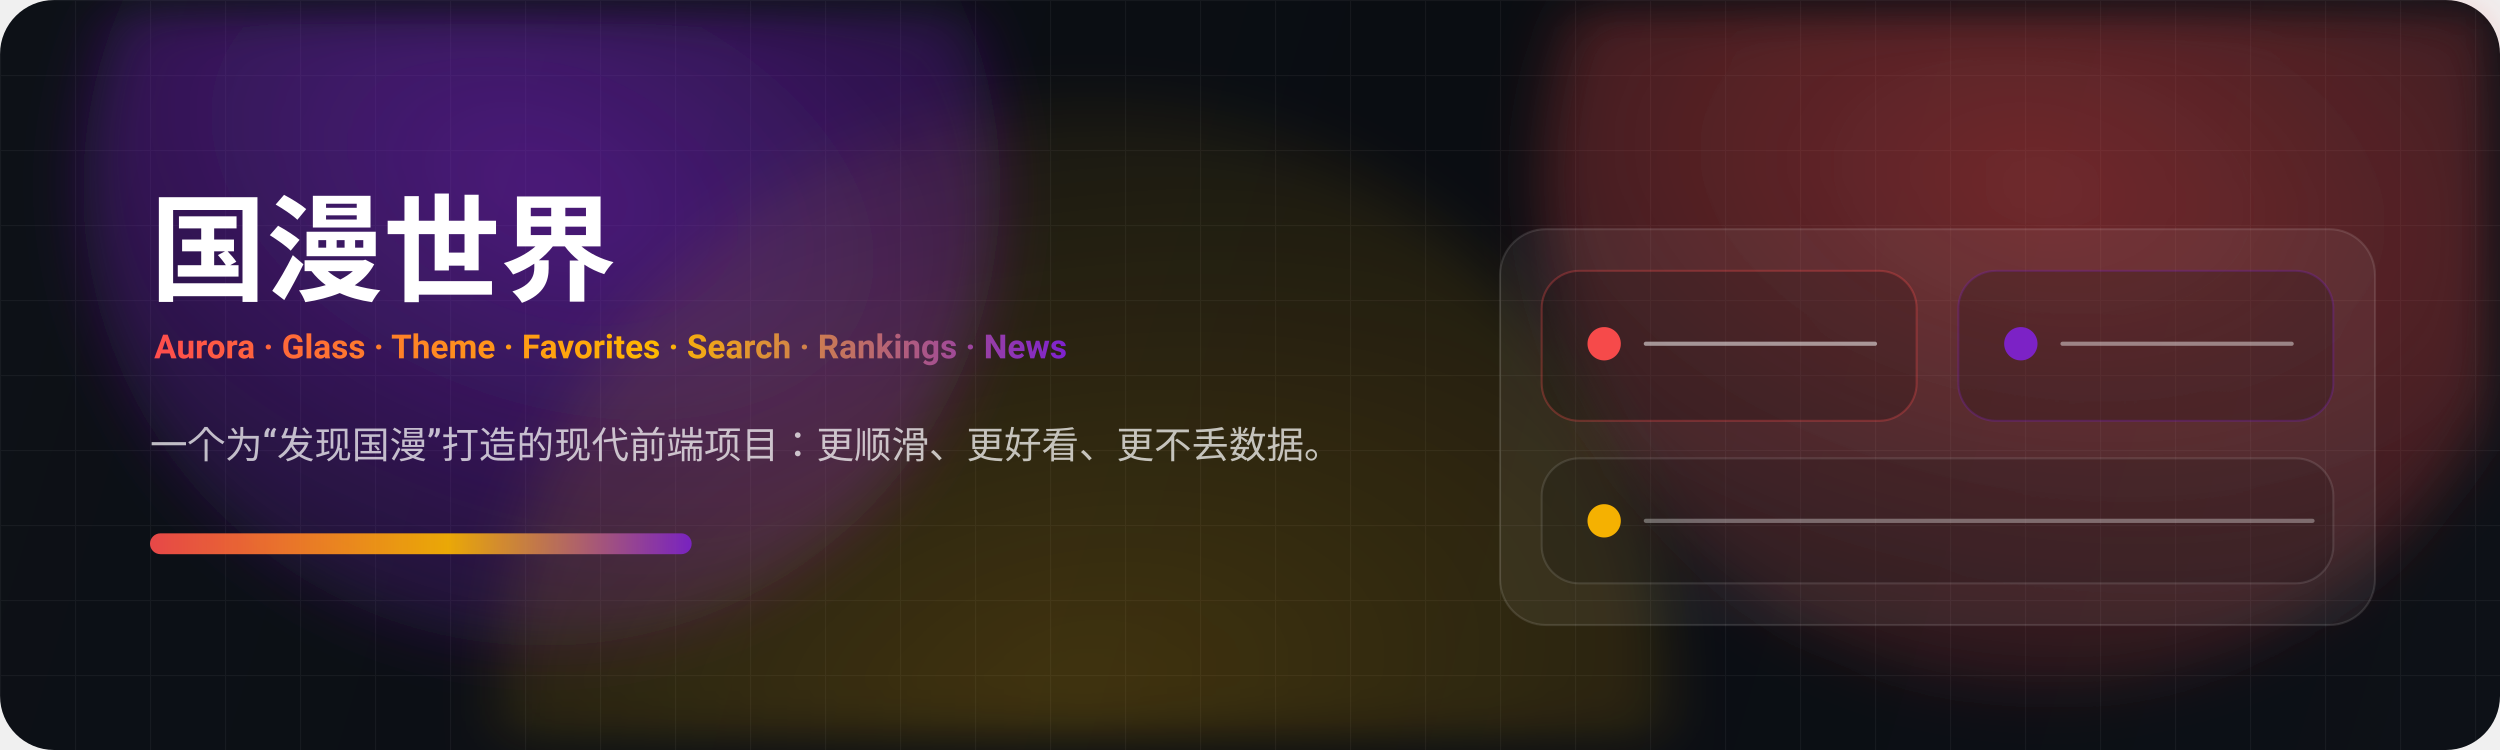
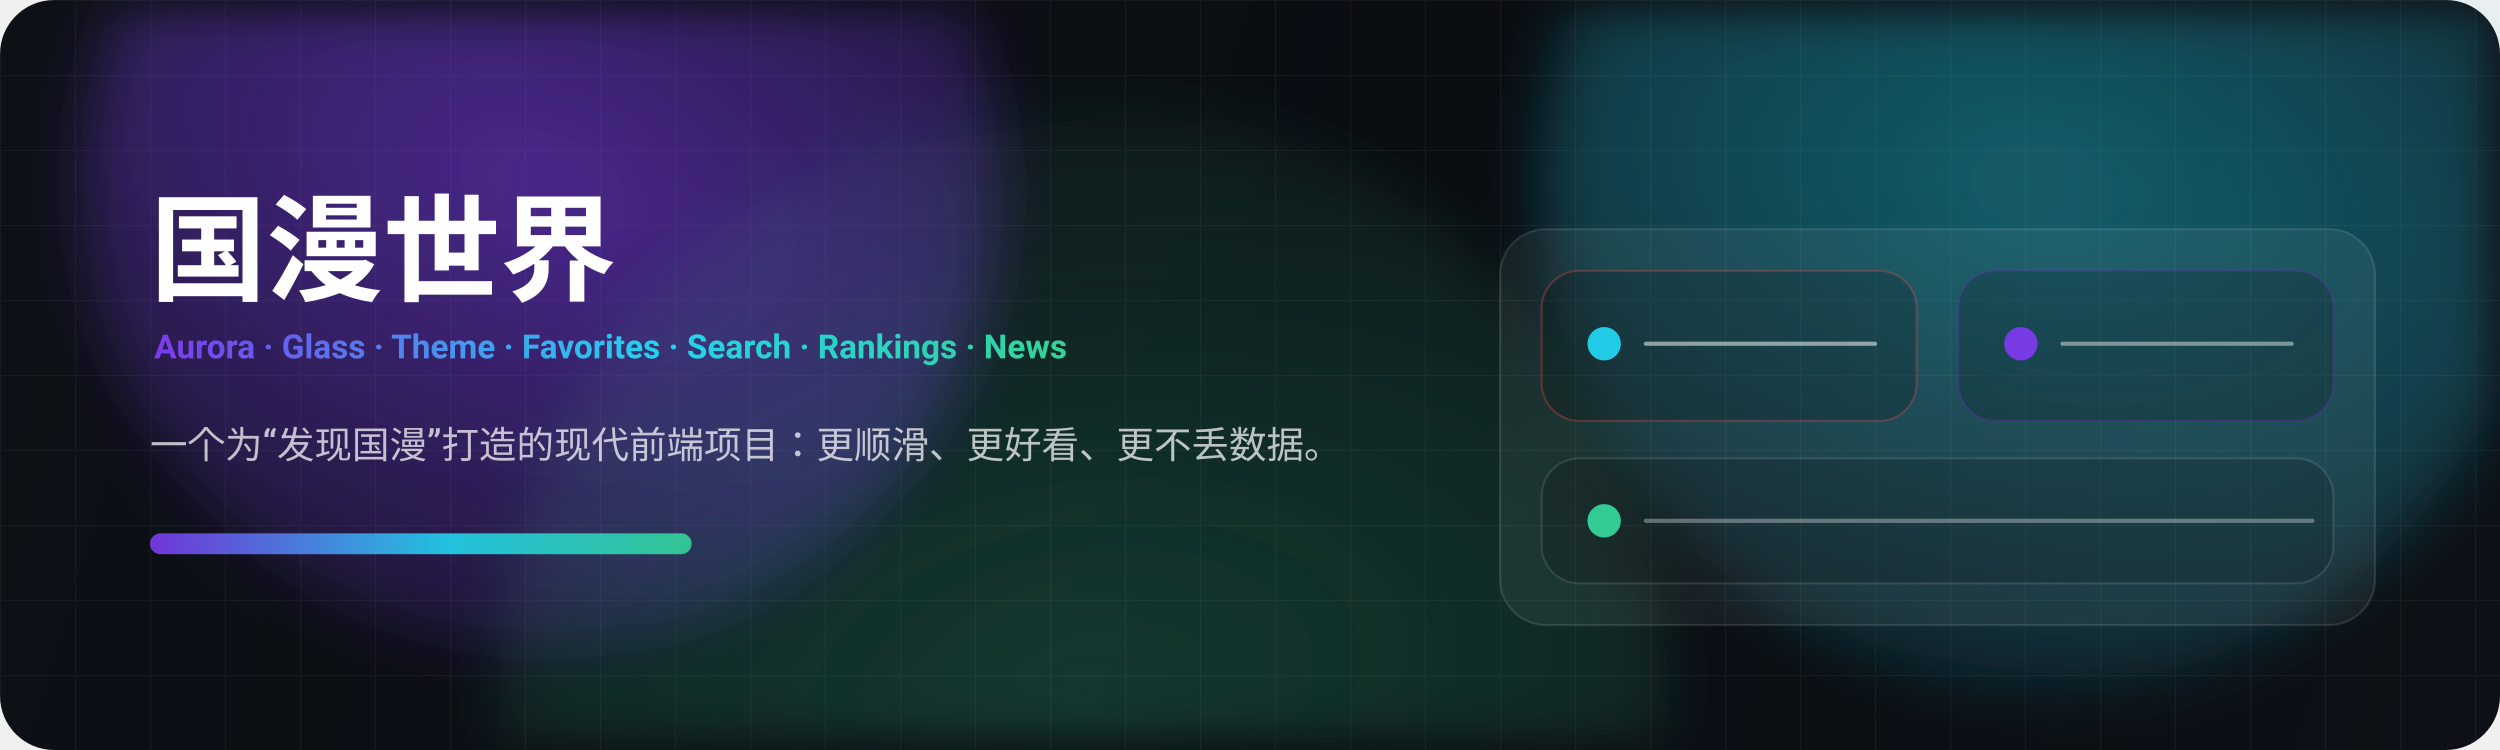
<svg xmlns="http://www.w3.org/2000/svg" width="1200" height="360" viewBox="0 0 1200 360" fill="none">
  <defs>
    <linearGradient id="bg" x1="0" y1="0" x2="1200" y2="360" gradientUnits="userSpaceOnUse">
      <stop offset="0" stop-color="#0D1117" />
      <stop offset="0.55" stop-color="#0A0D12" />
      <stop offset="1" stop-color="#0D1117" />
    </linearGradient>
    <radialGradient id="aurora1" cx="0" cy="0" r="1" gradientUnits="userSpaceOnUse" gradientTransform="translate(260 90) rotate(20) scale(520 320)">
-       <stop stop-color="#7E22CE" stop-opacity="0.55" />
-       <stop offset="1" stop-color="#7E22CE" stop-opacity="0" />
+       <stop stop-color="#7C3AED" stop-opacity="0.55" />
+       <stop offset="1" stop-color="#7C3AED" stop-opacity="0" />
    </radialGradient>
    <radialGradient id="aurora2" cx="0" cy="0" r="1" gradientUnits="userSpaceOnUse" gradientTransform="translate(980 90) rotate(10) scale(560 340)">
-       <stop stop-color="#FF4D4D" stop-opacity="0.42" />
-       <stop offset="1" stop-color="#FF4D4D" stop-opacity="0" />
+       <stop stop-color="#22D3EE" stop-opacity="0.4" />
+       <stop offset="1" stop-color="#22D3EE" stop-opacity="0" />
    </radialGradient>
    <radialGradient id="aurora3" cx="0" cy="0" r="1" gradientUnits="userSpaceOnUse" gradientTransform="translate(520 330) rotate(-10) scale(640 380)">
-       <stop stop-color="#FFB800" stop-opacity="0.22" />
-       <stop offset="1" stop-color="#FFB800" stop-opacity="0" />
+       <stop stop-color="#34D399" stop-opacity="0.22" />
+       <stop offset="1" stop-color="#34D399" stop-opacity="0" />
    </radialGradient>
    <linearGradient id="accent" x1="0" y1="0" x2="1" y2="0">
-       <stop stop-color="#FF4D4D" />
-       <stop offset="0.55" stop-color="#FFB800" />
-       <stop offset="1" stop-color="#7E22CE" />
+       <stop stop-color="#7C3AED" />
+       <stop offset="0.55" stop-color="#22D3EE" />
+       <stop offset="1" stop-color="#34D399" />
    </linearGradient>
    <filter id="softBlur" x="-50%" y="-50%" width="200%" height="200%">
      <feGaussianBlur stdDeviation="14" />
    </filter>
    <pattern id="grid" width="36" height="36" patternUnits="userSpaceOnUse">
      <path d="M36 0H0V36" fill="none" stroke="rgba(255,255,255,0.06)" stroke-width="1" />
    </pattern>
  </defs>
  <rect width="1200" height="360" rx="26" fill="url(#bg)" />
  <rect width="1200" height="360" rx="26" fill="url(#grid)" opacity="0.8" />
  <circle cx="260" cy="90" r="220" fill="url(#aurora1)" filter="url(#softBlur)" />
  <circle cx="980" cy="90" r="240" fill="url(#aurora2)" filter="url(#softBlur)" />
  <circle cx="520" cy="330" r="280" fill="url(#aurora3)" filter="url(#softBlur)" />
  <g opacity="0.95">
    <rect x="720" y="110" width="420" height="190" rx="22" fill="rgba(255,255,255,0.06)" stroke="rgba(255,255,255,0.12)" />
    <rect x="740" y="130" width="180" height="72" rx="18" fill="rgba(0,0,0,0.18)" stroke="rgba(255,77,77,0.30)" />
    <rect x="940" y="130" width="180" height="72" rx="18" fill="rgba(0,0,0,0.18)" stroke="rgba(126,34,206,0.28)" />
    <rect x="740" y="220" width="380" height="60" rx="18" fill="rgba(0,0,0,0.16)" stroke="rgba(255,255,255,0.12)" />
-     <circle cx="770" cy="165" r="8" fill="#FF4D4D" />
-     <circle cx="970" cy="165" r="8" fill="#7E22CE" />
-     <circle cx="770" cy="250" r="8" fill="#FFB800" />
+     <circle cx="770" cy="165" r="8" fill="#22D3EE" />
+     <circle cx="970" cy="165" r="8" fill="#7C3AED" />
+     <circle cx="770" cy="250" r="8" fill="#34D399" />
    <path d="M790 165H900" stroke="rgba(255,255,255,0.55)" stroke-width="2" stroke-linecap="round" />
    <path d="M990 165H1100" stroke="rgba(255,255,255,0.45)" stroke-width="2" stroke-linecap="round" />
    <path d="M790 250H1110" stroke="rgba(255,255,255,0.35)" stroke-width="2" stroke-linecap="round" />
  </g>
  <g>
    <text x="72" y="140" font-size="56" font-weight="900" fill="white" font-family="system-ui, -apple-system, Segoe UI, Roboto, Helvetica, Arial, 'Noto Sans SC', 'PingFang SC', 'Microsoft YaHei', sans-serif">
      国漫世界
    </text>
    <text x="74" y="172" font-size="16" font-weight="700" fill="url(#accent)" font-family="system-ui, -apple-system, Segoe UI, Roboto, Helvetica, Arial, 'Noto Sans SC', 'PingFang SC', 'Microsoft YaHei', sans-serif">
      Aurora · Glass · Theme · Favorites · Search · Rankings · News
    </text>
    <text x="72" y="220" font-size="18" font-weight="500" fill="rgba(255,255,255,0.72)" font-family="system-ui, -apple-system, Segoe UI, Roboto, Helvetica, Arial, 'Noto Sans SC', 'PingFang SC', 'Microsoft YaHei', sans-serif">
      一个为“发现国漫”打造的现代前端项目：更顺滑、更好看、更不丢数据。
    </text>
  </g>
  <rect x="72" y="256" width="260" height="10" rx="5" fill="url(#accent)" opacity="0.9" />
</svg>
